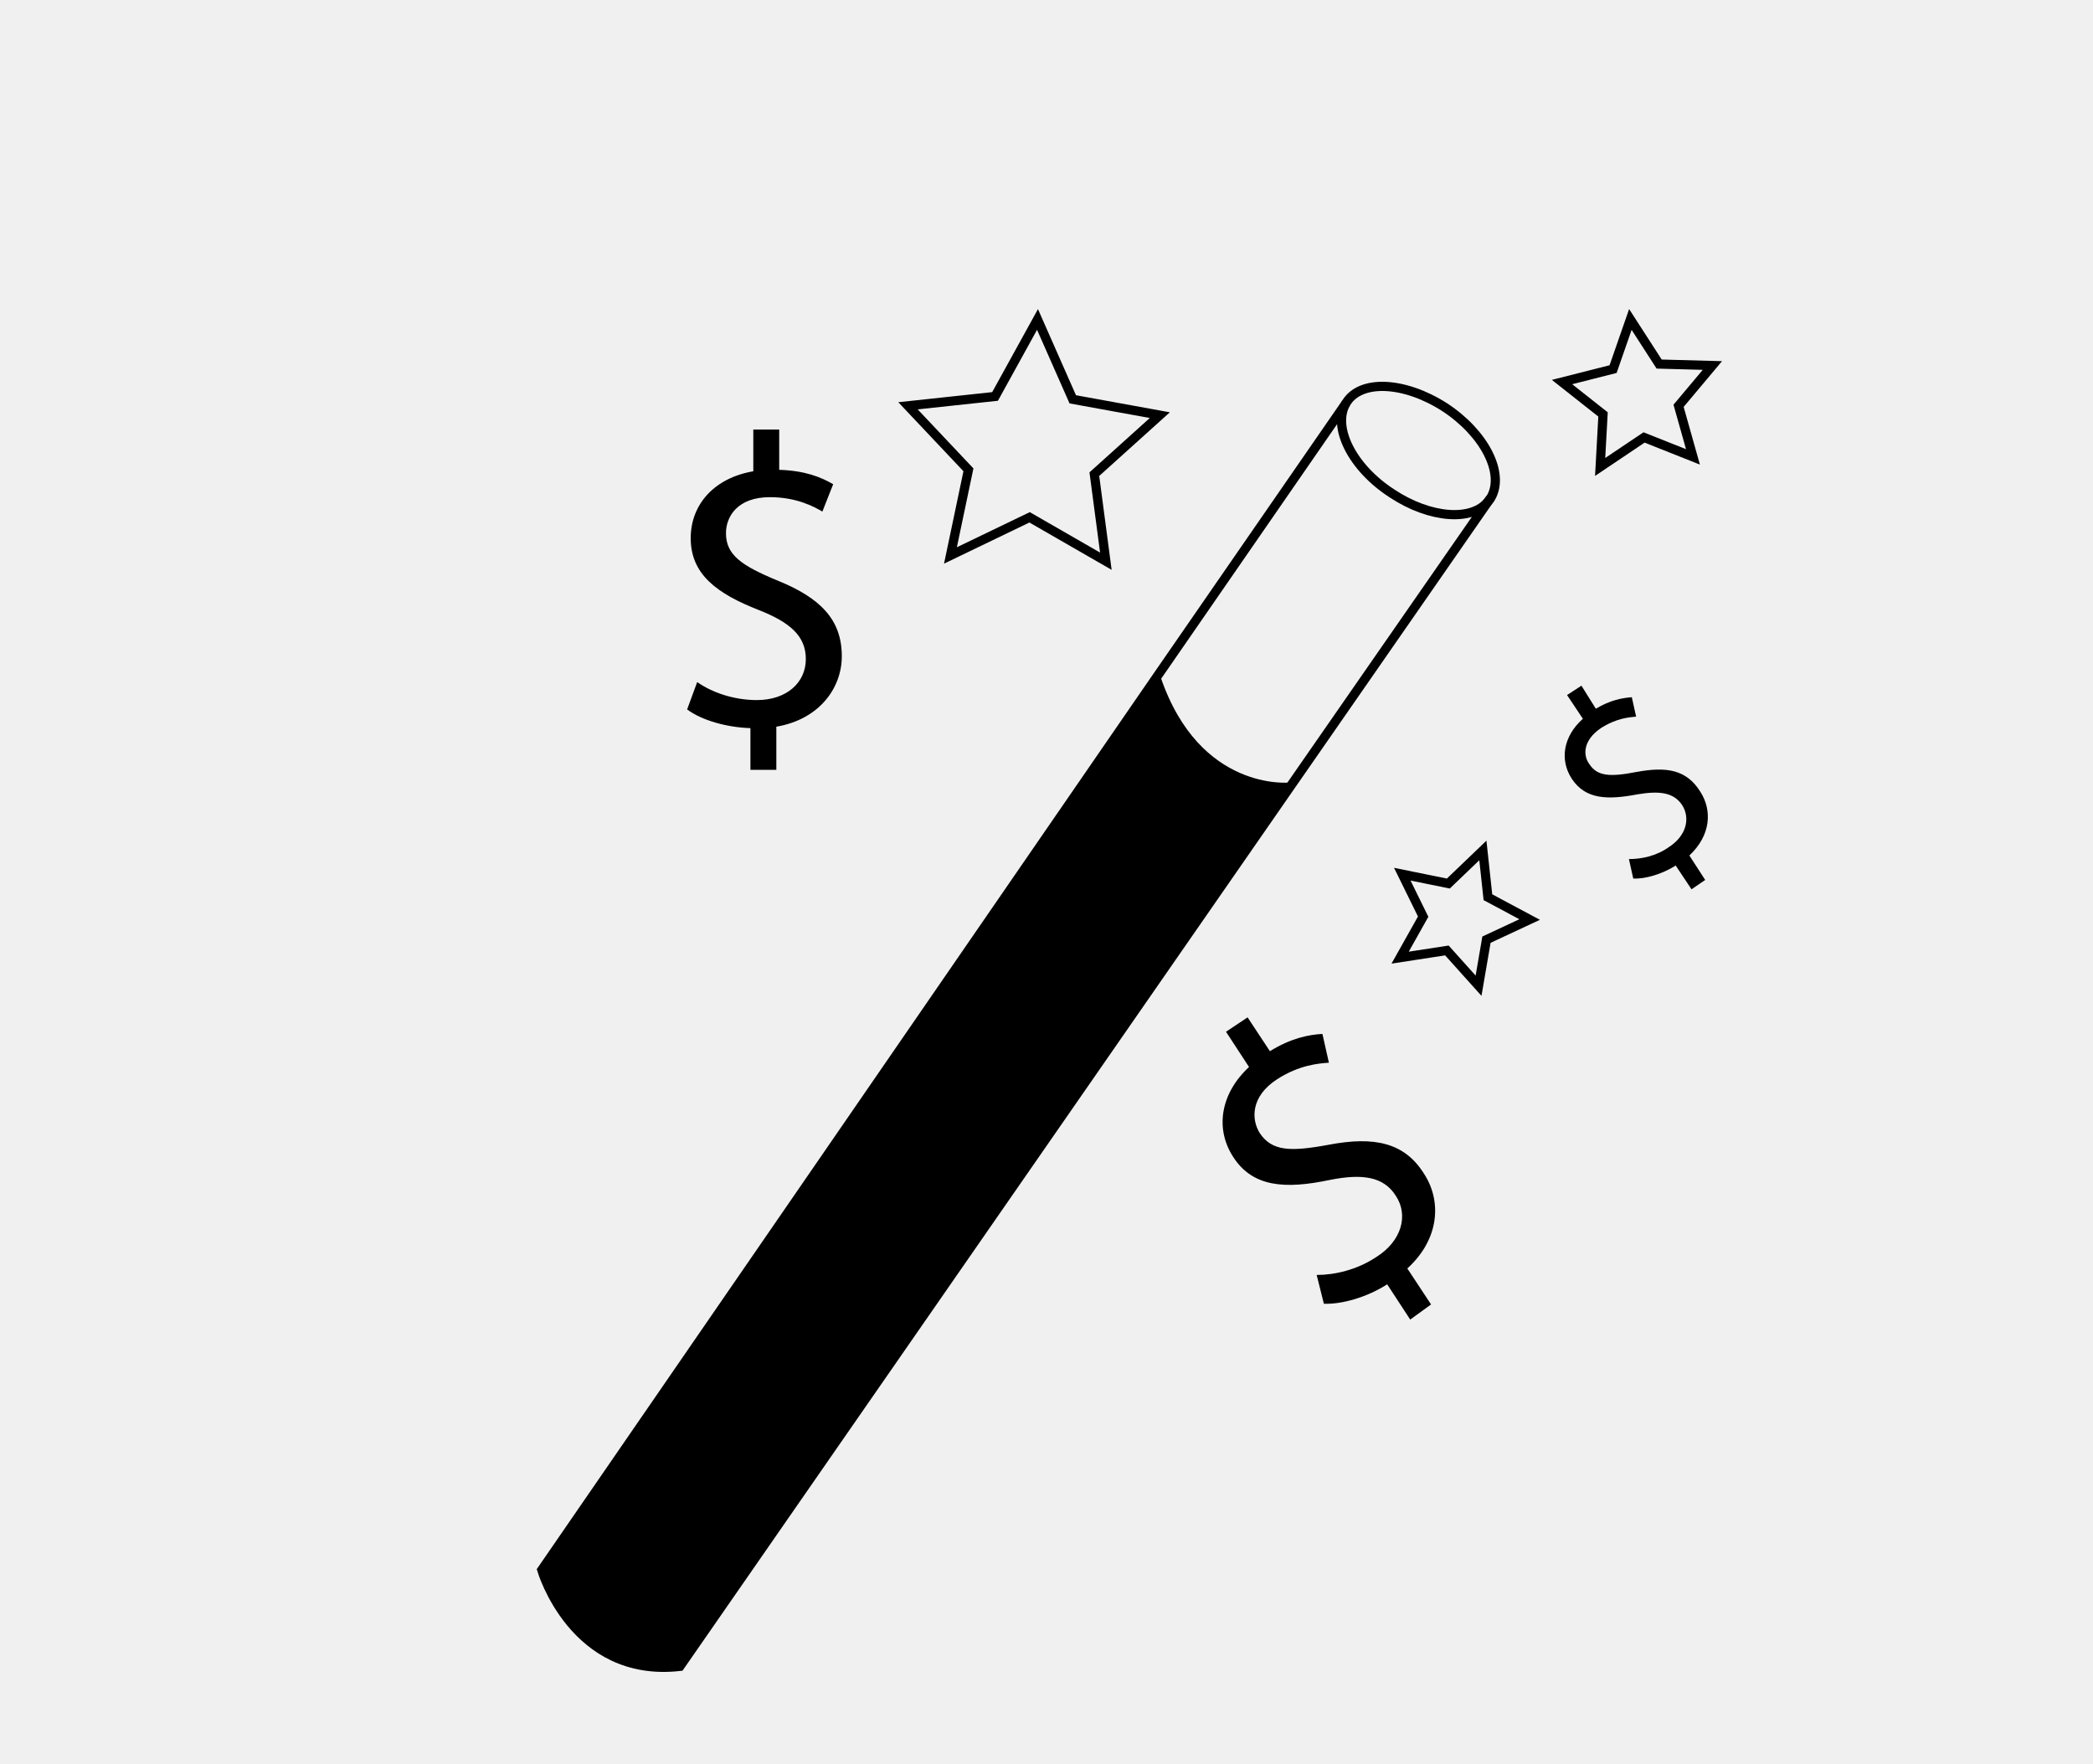
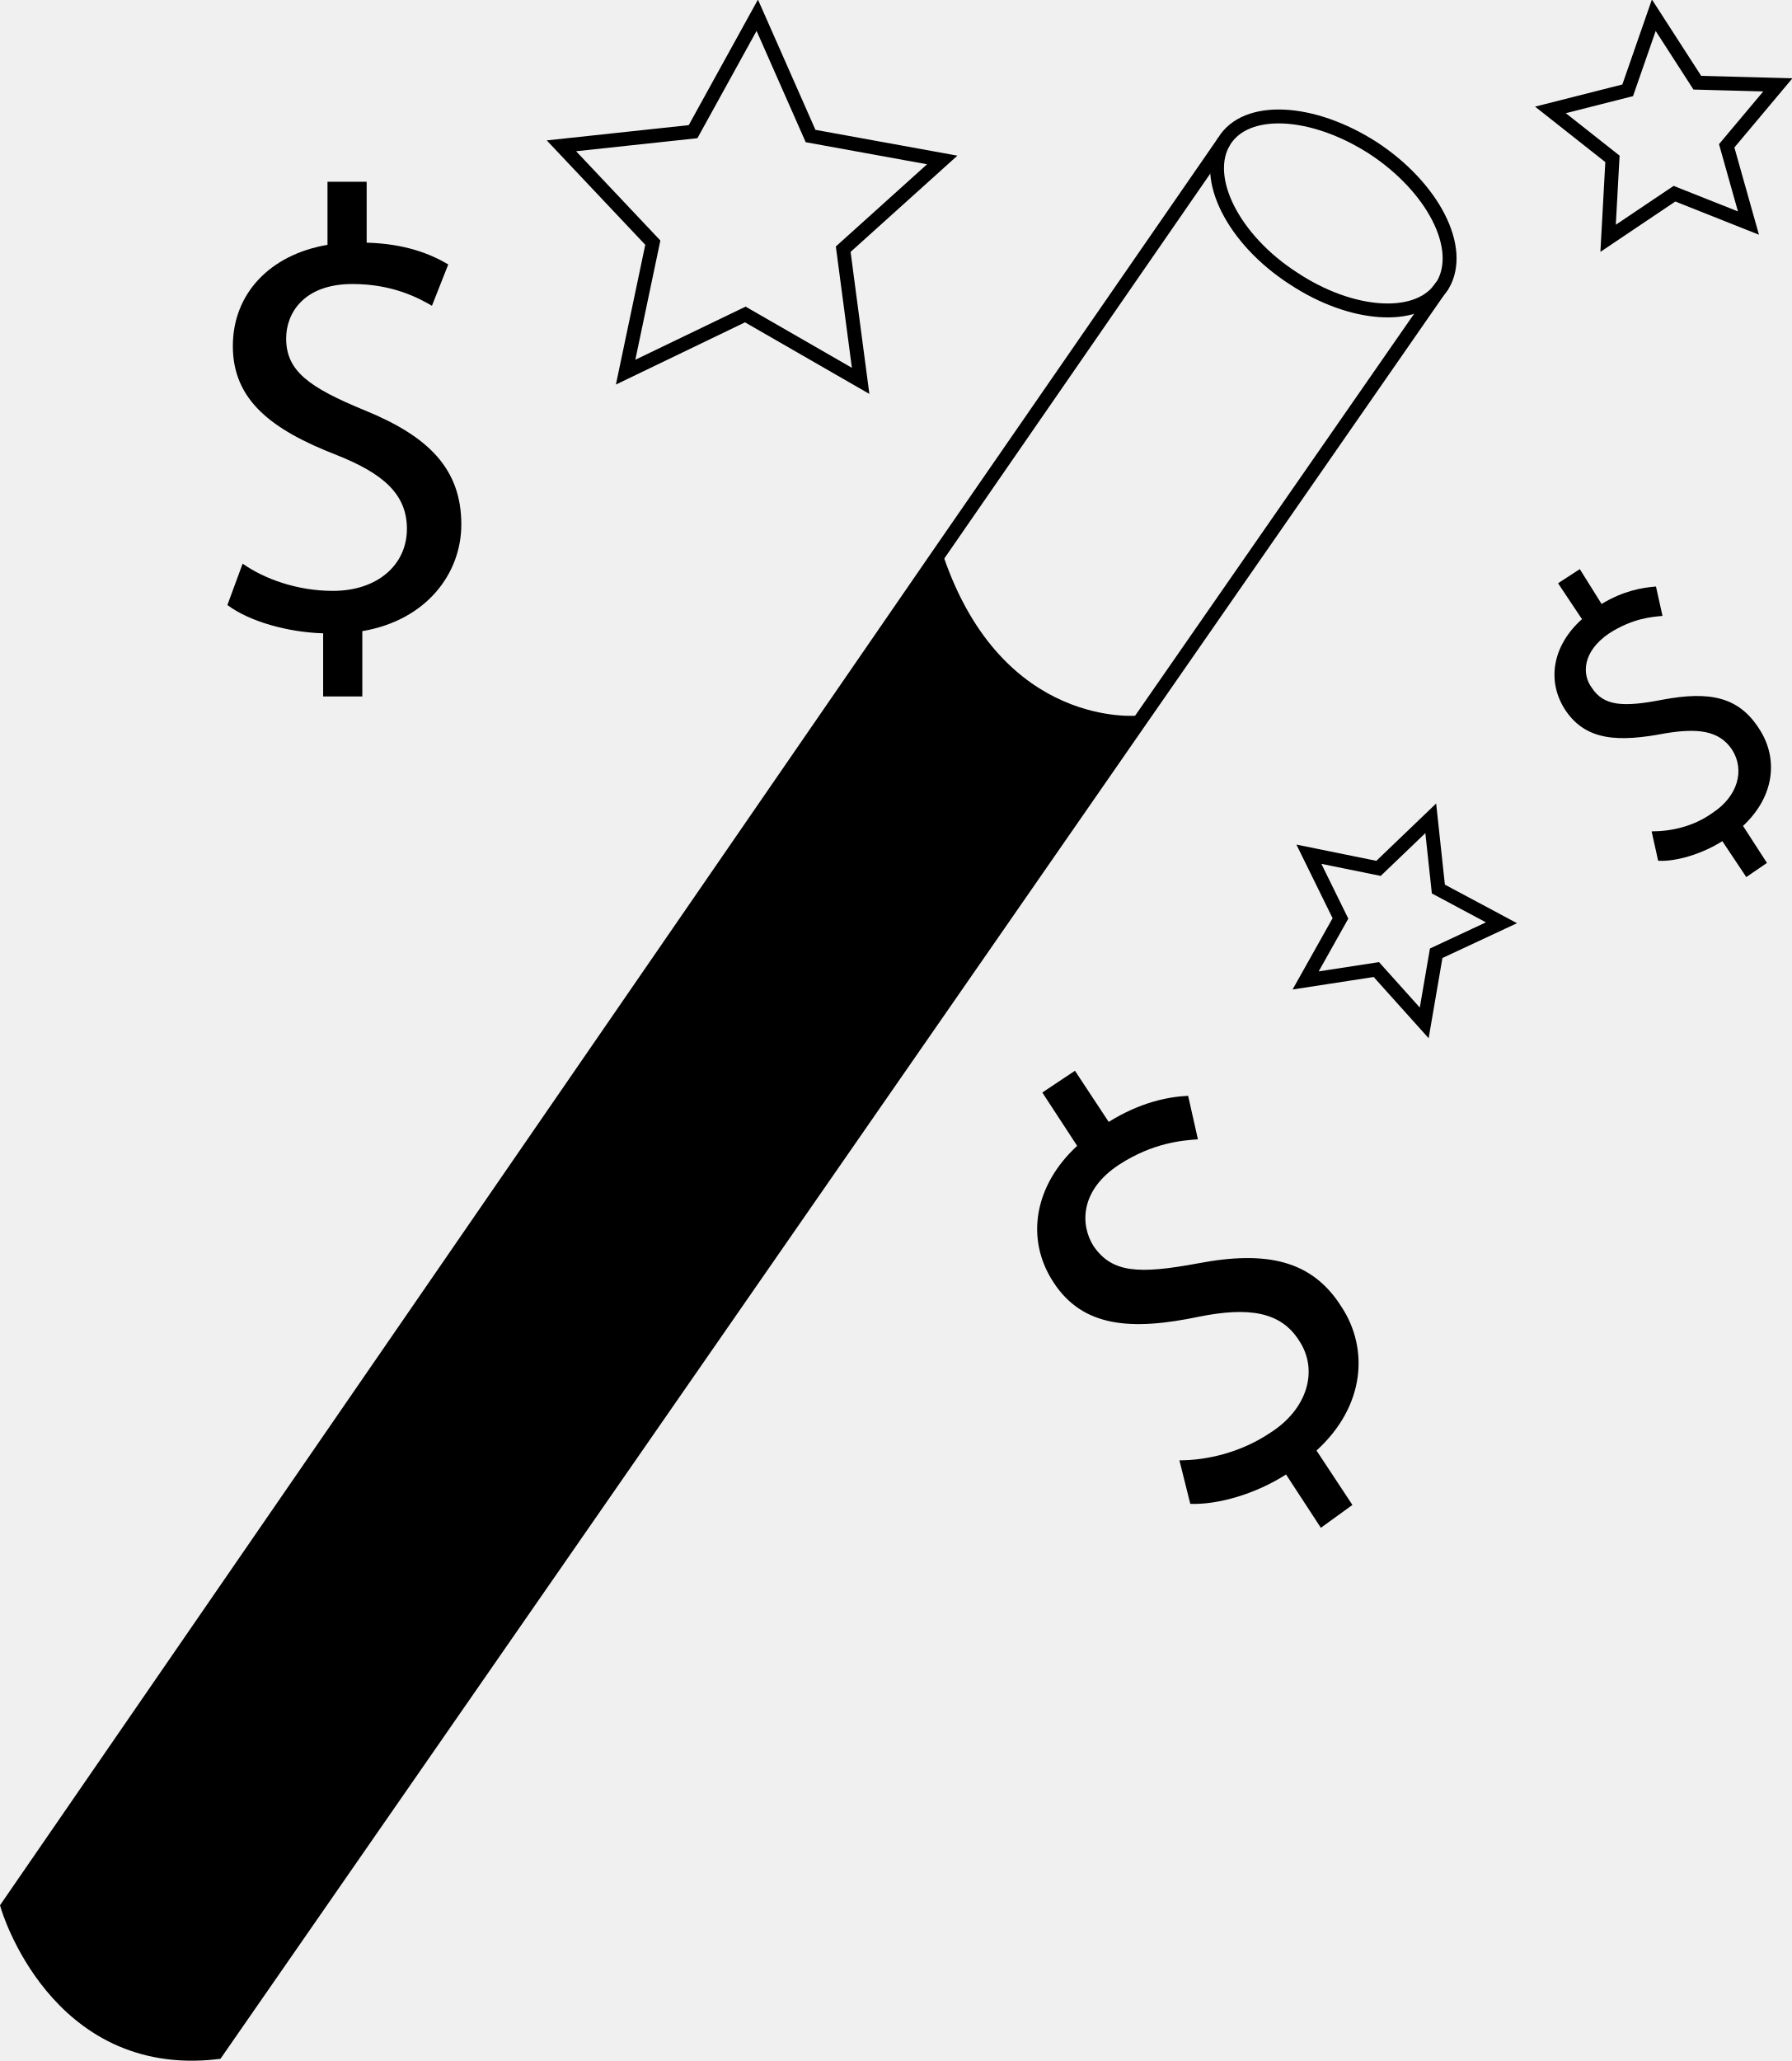
- <svg xmlns="http://www.w3.org/2000/svg" version="1.1" id="Layer_1" x="0px" y="0px" viewBox="0 0 290.9 245.1" style="enable-background:new 0 0 290.9 245.1;" xml:space="preserve">
+ <svg xmlns="http://www.w3.org/2000/svg" version="1.1" id="Layer_1" x="0px" y="0px" viewBox="0 0 164.7 189.4" style="enable-background:new 0 0 164.7 189.4;" xml:space="preserve">
  <style type="text/css">
- 	.st0{fill:none;stroke:#000000;stroke-width:3;stroke-miterlimit:10;}
- 	.st1{fill:none;stroke:#000000;stroke-width:1.278;stroke-miterlimit:10;}
- 	.st2{fill:#FFFFFF;stroke:#000000;stroke-width:3;stroke-miterlimit:10;}
+ 	.st0{fill:none;stroke:#000000;stroke-width:1.278;stroke-miterlimit:10;}
</style>
-   <g>
-     <rect x="86.3" y="-252" class="st0" width="118.3" height="169.1" />
-     <rect x="96.1" y="-233.7" class="st0" width="41.5" height="13.4" />
-     <rect x="96.1" y="-207.6" class="st0" width="41.5" height="13.4" />
-     <rect x="151.4" y="-152.8" class="st0" width="41.1" height="15" />
-     <line class="st0" x1="147.3" y1="-226.1" x2="192.4" y2="-226.1" />
-     <line class="st0" x1="146.7" y1="-200.9" x2="191.9" y2="-200.9" />
-     <line class="st0" x1="96.1" y1="-167.4" x2="191.9" y2="-167.4" />
-     <line class="st0" x1="97.1" y1="-145.2" x2="140.5" y2="-145.2" />
-     <line class="st0" x1="188.6" y1="-119.1" x2="99.3" y2="-118.7" />
-     <line class="st0" x1="188.6" y1="-100.1" x2="99.3" y2="-99.7" />
-   </g>
  <g>
    <g>
      <g id="XMLID_1_">
        <g>
-           <path d="M160.7,94.3c5.6,16.4,18.5,15.1,18.5,15.1l0,0L94.5,231.6c-14.8,1.7-19.2-13.4-19.2-13.4L160.7,94.3z" />
+           <path d="M86.1,51.3c5.6,16.4,18.5,15.1,18.5,15.1l0,0L19.9,188.6c-14.8,1.7-19.2-13.4-19.2-13.4L86.1,51.3z" />
        </g>
        <g>
-           <path class="st1" d="M207.2,69.2c-0.1,0.1-0.2,0.3-0.3,0.4c-2.2,2.9-8.1,2.5-13.4-1c-5.6-3.6-8.4-9.3-6.4-12.6      c2-3.3,8.1-3,13.7,0.6C206.3,60.2,209.2,65.8,207.2,69.2z" />
-           <path class="st1" d="M207.2,69.2l-0.3,0.4l-27.7,39.9L94.5,231.6c-14.8,1.7-19.2-13.4-19.2-13.4l85.4-124L187.1,56" />
-           <path class="st1" d="M160.7,94.3c5.6,16.4,18.5,15.1,18.5,15.1" />
+           <path class="st0" d="M132.6,26.2c-0.1,0.1-0.2,0.3-0.3,0.4c-2.2,2.9-8.1,2.5-13.4-1c-5.6-3.6-8.4-9.3-6.4-12.6s8.1-3,13.7,0.6      C131.7,17.2,134.6,22.8,132.6,26.2z" />
+           <path class="st0" d="M132.6,26.2l-0.3,0.4l-27.7,39.9L19.9,188.6c-14.8,1.7-19.2-13.4-19.2-13.4l85.4-124L112.5,13" />
+           <path class="st0" d="M86.1,51.3c5.6,16.4,18.5,15.1,18.5,15.1" />
        </g>
      </g>
    </g>
-     <polygon class="st1" points="153.7,78 143.1,71.9 132.1,77.2 134.6,65.3 126.2,56.4 138.3,55.1 144.2,44.4 149.1,55.5 161.2,57.7    152.1,65.9  " />
-     <polygon class="st1" points="205.5,137 201.1,132.1 194.6,133.1 197.8,127.4 194.9,121.5 201.3,122.8 206.1,118.2 206.8,124.7    212.6,127.8 206.6,130.6  " />
-     <polygon class="st1" points="235.3,63.5 228.5,60.8 222.4,64.9 222.8,57.6 217.1,53.1 224.2,51.3 226.6,44.4 230.6,50.6 238,50.8    233.3,56.4  " />
+     <polygon class="st0" points="79.1,35 68.5,28.9 57.5,34.2 60,22.3 51.6,13.4 63.7,12.1 69.6,1.4 74.5,12.5 86.6,14.7 77.5,22.9     " />
+     <polygon class="st0" points="130.9,94 126.5,89.1 120,90.1 123.2,84.4 120.3,78.5 126.7,79.8 131.5,75.2 132.2,81.7 138,84.8    132,87.6  " />
+     <polygon class="st0" points="160.7,20.5 153.9,17.8 147.8,21.9 148.2,14.6 142.5,10.1 149.6,8.3 152,1.4 156,7.6 163.4,7.8    158.7,13.4  " />
    <g>
-       <path d="M104.3,107v-5.8c-3.3-0.1-6.8-1.1-8.8-2.6l1.4-3.8c2,1.4,5,2.5,8.3,2.5c4.1,0,6.8-2.4,6.8-5.7c0-3.2-2.2-5.1-6.5-6.8    c-5.9-2.3-9.5-5-9.5-10c0-4.8,3.4-8.4,8.7-9.3v-5.8h3.6v5.6c3.5,0.1,5.8,1,7.5,2l-1.5,3.8c-1.2-0.7-3.6-2-7.3-2    c-4.5,0-6.1,2.7-6.1,5c0,3,2.1,4.5,7.2,6.6c5.9,2.4,8.9,5.4,8.9,10.5c0,4.5-3.2,8.8-9.1,9.8v6h-3.5V107z" />
+       <path d="M29.7,64v-5.8c-3.3-0.1-6.8-1.1-8.8-2.6l1.4-3.8c2,1.4,5,2.5,8.3,2.5c4.1,0,6.8-2.4,6.8-5.7c0-3.2-2.2-5.1-6.5-6.8    c-5.9-2.3-9.5-5-9.5-10c0-4.8,3.4-8.4,8.7-9.3v-5.8h3.6v5.6c3.5,0.1,5.8,1,7.5,2l-1.5,3.8c-1.2-0.7-3.6-2-7.3-2    c-4.5,0-6.1,2.7-6.1,5c0,3,2.1,4.5,7.2,6.6c5.9,2.4,8.9,5.4,8.9,10.5c0,4.5-3.2,8.8-9.1,9.8v6H29.7L29.7,64L29.7,64z" />
    </g>
    <g>
-       <path d="M196,183.4l-3.2-4.9c-2.8,1.8-6.3,2.8-8.8,2.7l-1-4c2.5,0,5.6-0.7,8.3-2.5c3.5-2.2,4.5-5.8,2.7-8.5    c-1.7-2.7-4.7-3.1-9.2-2.2c-6.2,1.3-10.7,1-13.4-3.2c-2.6-4-1.7-8.9,2.2-12.5l-3.2-4.9l3-2l3.1,4.7c2.9-1.8,5.4-2.3,7.3-2.4l0.9,4    c-1.4,0.1-4.1,0.3-7.2,2.3c-3.7,2.4-3.6,5.6-2.4,7.5c1.7,2.5,4.2,2.6,9.6,1.6c6.3-1.2,10.5-0.3,13.2,4c2.5,3.8,2.2,9.1-2.3,13.2    l3.3,5L196,183.4z" />
+       <path d="M121.4,140.4l-3.2-4.9c-2.8,1.8-6.3,2.8-8.8,2.7l-1-4c2.5,0,5.6-0.7,8.3-2.5c3.5-2.2,4.5-5.8,2.7-8.5    c-1.7-2.7-4.7-3.1-9.2-2.2c-6.2,1.3-10.7,1-13.4-3.2c-2.6-4-1.7-8.9,2.2-12.5l-3.2-4.9l3-2l3.1,4.7c2.9-1.8,5.4-2.3,7.3-2.4l0.9,4    c-1.4,0.1-4.1,0.3-7.2,2.3c-3.7,2.4-3.6,5.6-2.4,7.5c1.7,2.5,4.2,2.6,9.6,1.6c6.3-1.2,10.5-0.3,13.2,4c2.5,3.8,2.2,9.1-2.3,13.2    l3.3,5L121.4,140.4z" />
    </g>
    <g>
-       <path d="M235.1,123.6l-2.2-3.3c-1.9,1.2-4.3,1.9-5.9,1.8l-0.6-2.7c1.7,0,3.8-0.4,5.6-1.7c2.3-1.5,3-3.9,1.8-5.8    c-1.2-1.8-3.2-2-6.2-1.5c-4.2,0.8-7.2,0.7-9.1-2.1c-1.8-2.7-1.2-6,1.5-8.4l-2.2-3.3l2-1.3l2,3.2c2-1.2,3.7-1.5,5-1.6l0.6,2.7    c-1,0.1-2.7,0.2-4.9,1.6c-2.5,1.7-2.5,3.8-1.6,5c1.1,1.7,2.9,1.8,6.5,1.1c4.3-0.8,7-0.3,8.9,2.7c1.7,2.6,1.5,6.1-1.5,8.9l2.2,3.4    L235.1,123.6z" />
+       <path d="M160.5,80.6l-2.2-3.3c-1.9,1.2-4.3,1.9-5.9,1.8l-0.6-2.7c1.7,0,3.8-0.4,5.6-1.7c2.3-1.5,3-3.9,1.8-5.8    c-1.2-1.8-3.2-2-6.2-1.5c-4.2,0.8-7.2,0.7-9.1-2.1c-1.8-2.7-1.2-6,1.5-8.4l-2.2-3.3l2-1.3l2,3.2c2-1.2,3.7-1.5,5-1.6l0.6,2.7    c-1,0.1-2.7,0.2-4.9,1.6c-2.5,1.7-2.5,3.8-1.6,5c1.1,1.7,2.9,1.8,6.5,1.1c4.3-0.8,7-0.3,8.9,2.7c1.7,2.6,1.5,6.1-1.5,8.9l2.2,3.4    L160.5,80.6z" />
    </g>
  </g>
-   <g>
-     <rect x="503.2" y="67.6" class="st0" width="118.3" height="169.1" />
-     <circle class="st0" cx="531.8" cy="105.6" r="12.1" />
-     <polyline class="st0" points="525.3,100.4 531.8,112.4 548.5,90.3  " />
-     <circle class="st0" cx="532.8" cy="150.2" r="12.1" />
-     <polyline class="st0" points="526.3,145 532.8,157.1 549.5,134.9  " />
-     <circle class="st0" cx="532.9" cy="198.3" r="12.1" />
-     <polyline class="st0" points="526.4,193.1 532.9,205.2 549.6,183  " />
-     <line class="st0" x1="554.8" y1="105.6" x2="602.8" y2="105.6" />
-     <line class="st0" x1="554.8" y1="150.2" x2="602.8" y2="150.2" />
-     <line class="st0" x1="554.8" y1="198.3" x2="602.8" y2="198.3" />
-     <g>
-       <path class="st2" d="M560.5,177.9l67.4-61.5c2.3,18.5,15.1,17.4,15.1,17.4l-63.9,59.3l-23.7,6.8L560.5,177.9z" />
-       <path class="st0" d="M627.9,116.3c5.5-8.4,27.2,13.2,15.1,17.4" />
-     </g>
-     <g>
-       <g>
-         <path d="M557.6,194.3c0.4,0.8,0.7,1.6,1.1,2.4c0.7-0.7,1.4-1.4,2.1-2.1c-0.8-0.4-1.7-0.7-2.5-1.1c-0.7-0.3-1.6-0.2-2.1,0.5     c-0.4,0.6-0.2,1.7,0.5,2.1c0.8,0.4,1.7,0.7,2.5,1.1c0.6,0.3,1.3,0.3,1.8-0.2s0.5-1.2,0.2-1.8c-0.4-0.8-0.7-1.6-1.1-2.4     c-0.3-0.7-1.4-0.9-2.1-0.5C557.3,192.7,557.2,193.5,557.6,194.3L557.6,194.3z" />
-       </g>
-     </g>
-     <g>
-       <g>
-         <path d="M563.6,180.6c3.1-2.4,7.1,0.8,5.5,4.3c-0.6,1.4,0.6,2.8,2.1,2.1c3.1-1.6,6.1,1,5.3,4.3c-0.5,1.9,2.4,2.7,2.9,0.8     c1.6-6-4.2-10.4-9.7-7.7c0.7,0.7,1.4,1.4,2.1,2.1c3-6.7-4.4-12.5-10.2-8C559.9,179.6,562.1,181.7,563.6,180.6L563.6,180.6z" />
-       </g>
-     </g>
-     <g>
-       <g>
-         <path d="M618.5,125.4c1.1,7.7,6.1,14.3,13.3,17.4c1.8,0.8,3.3-1.8,1.5-2.6c-6.5-2.9-10.9-8.6-11.9-15.6     C621.2,122.7,618.3,123.5,618.5,125.4L618.5,125.4z" />
-       </g>
-     </g>
-   </g>
-   <g id="Layer_2_1_">
-     <polyline class="st0" points="-410.8,119.9 -456.3,94.1 -501.8,68.4 -456.8,41.8 -411.7,15.3  " />
-   </g>
</svg>
